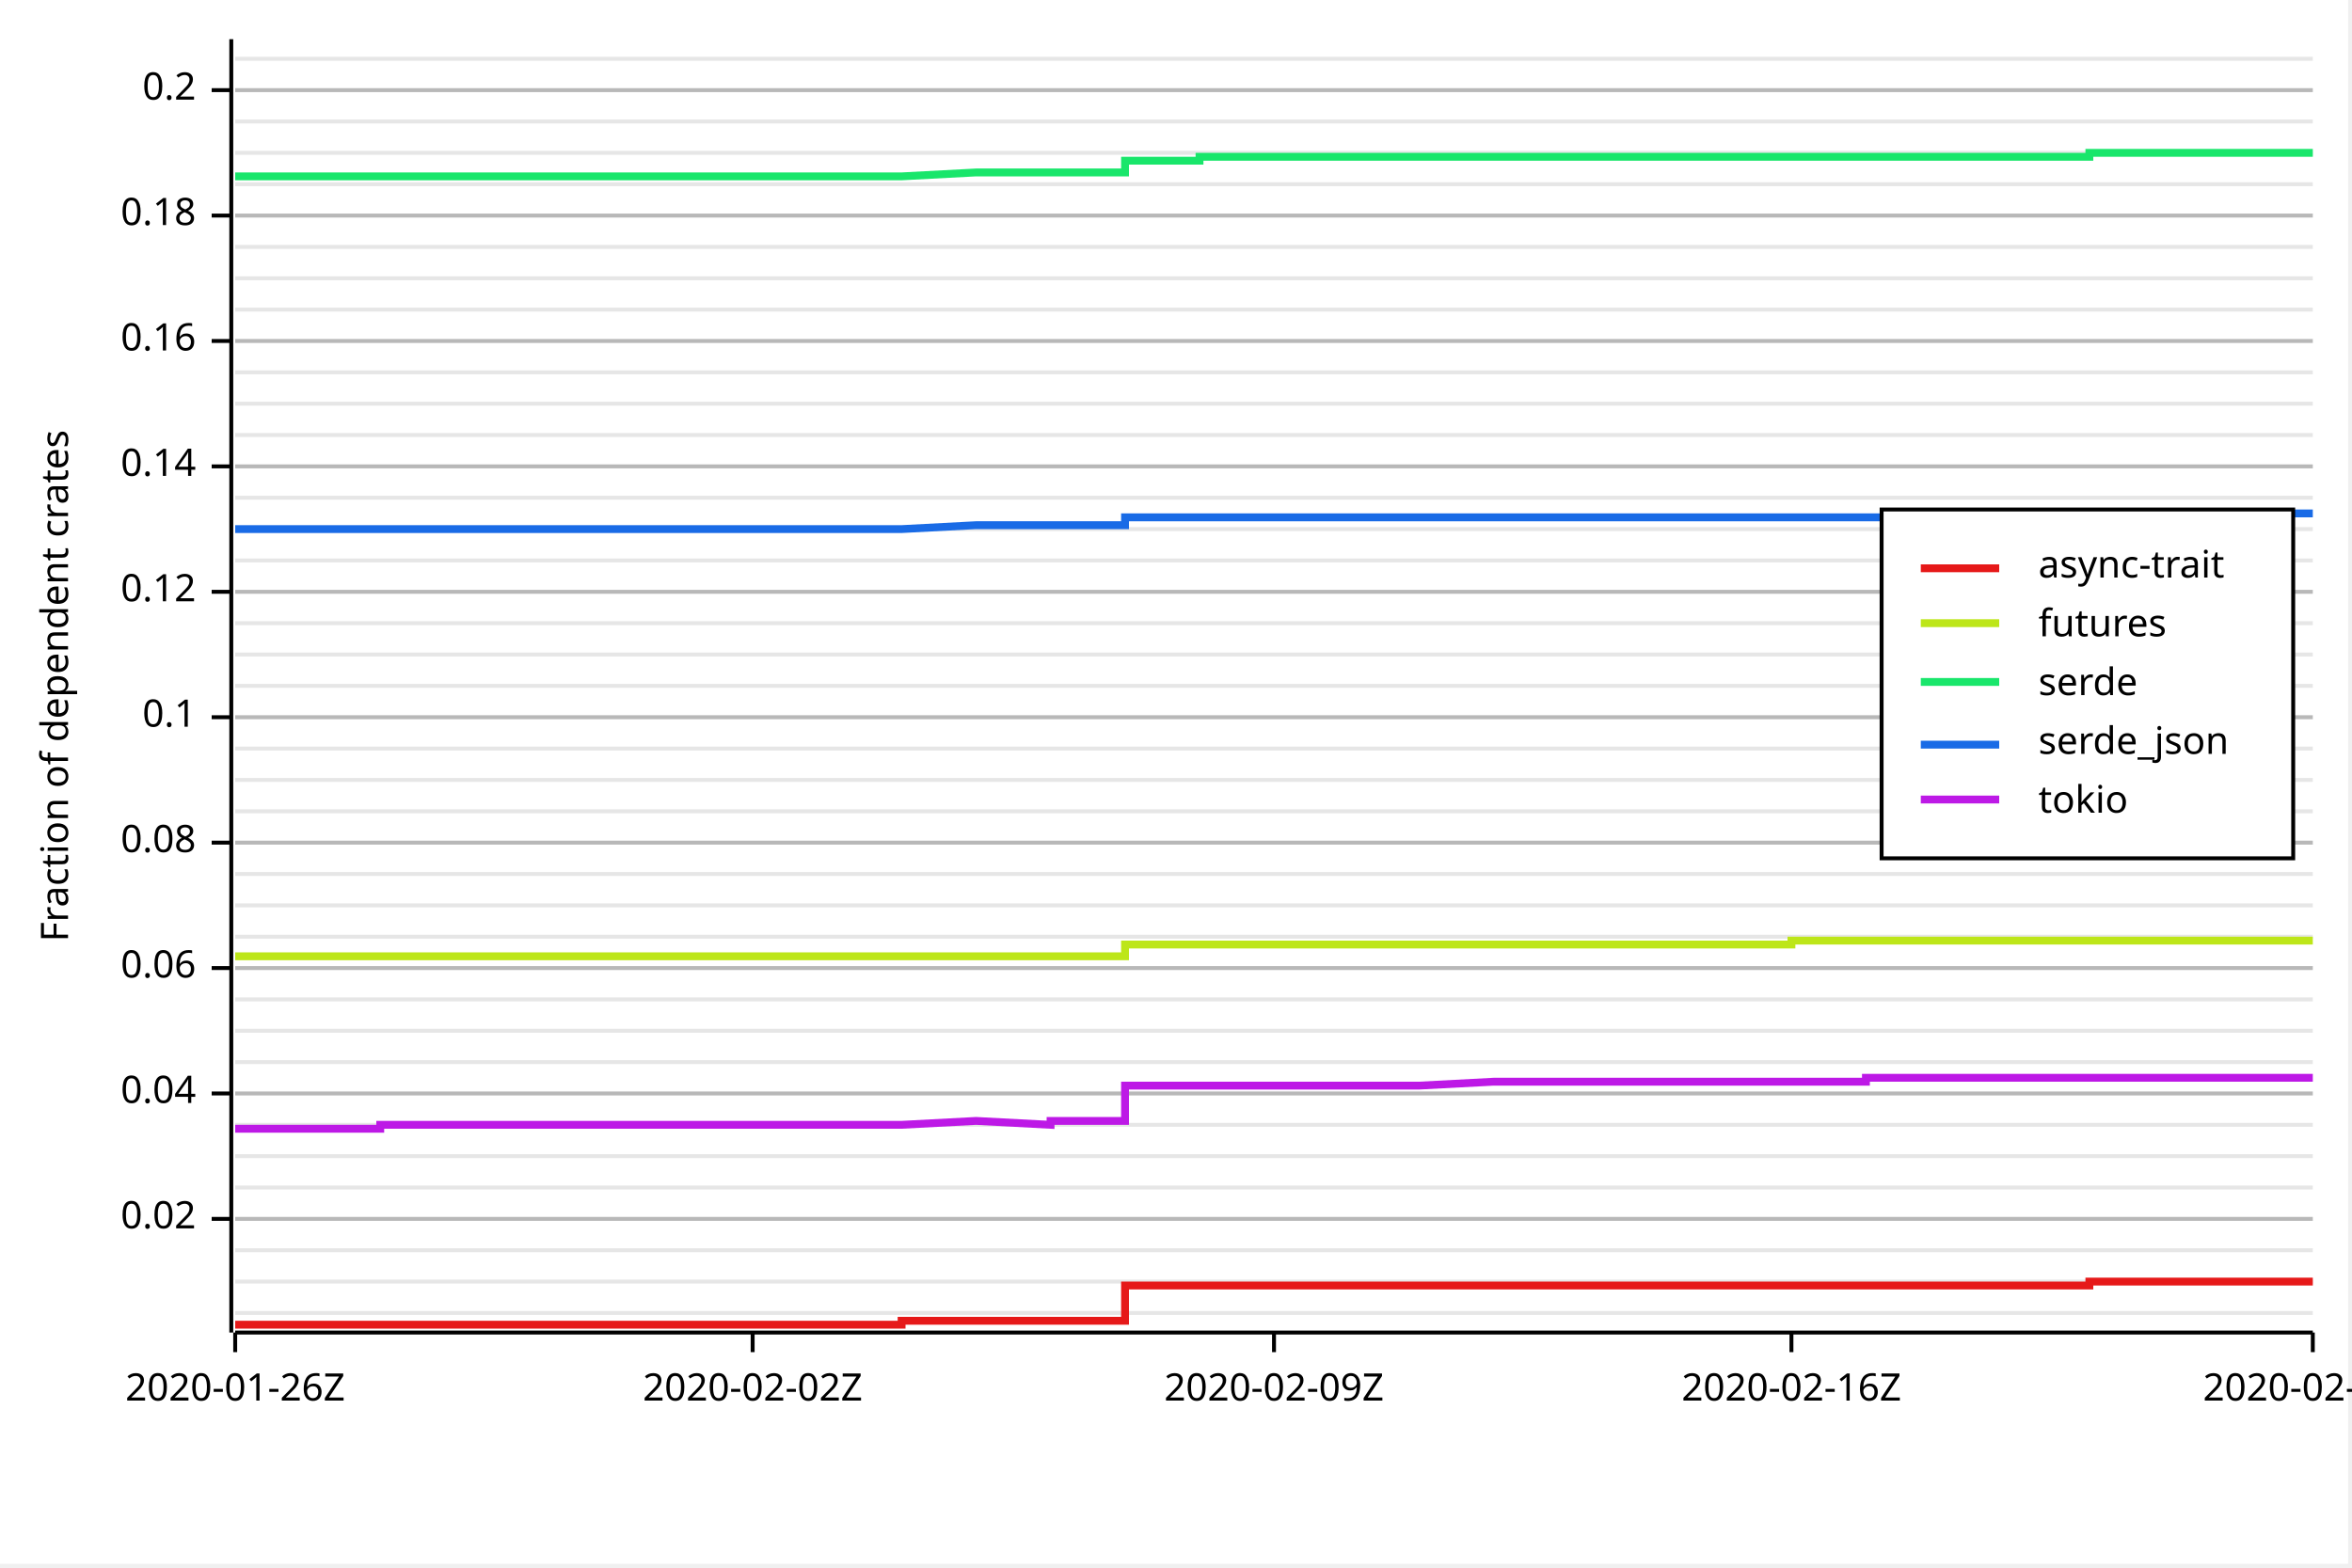
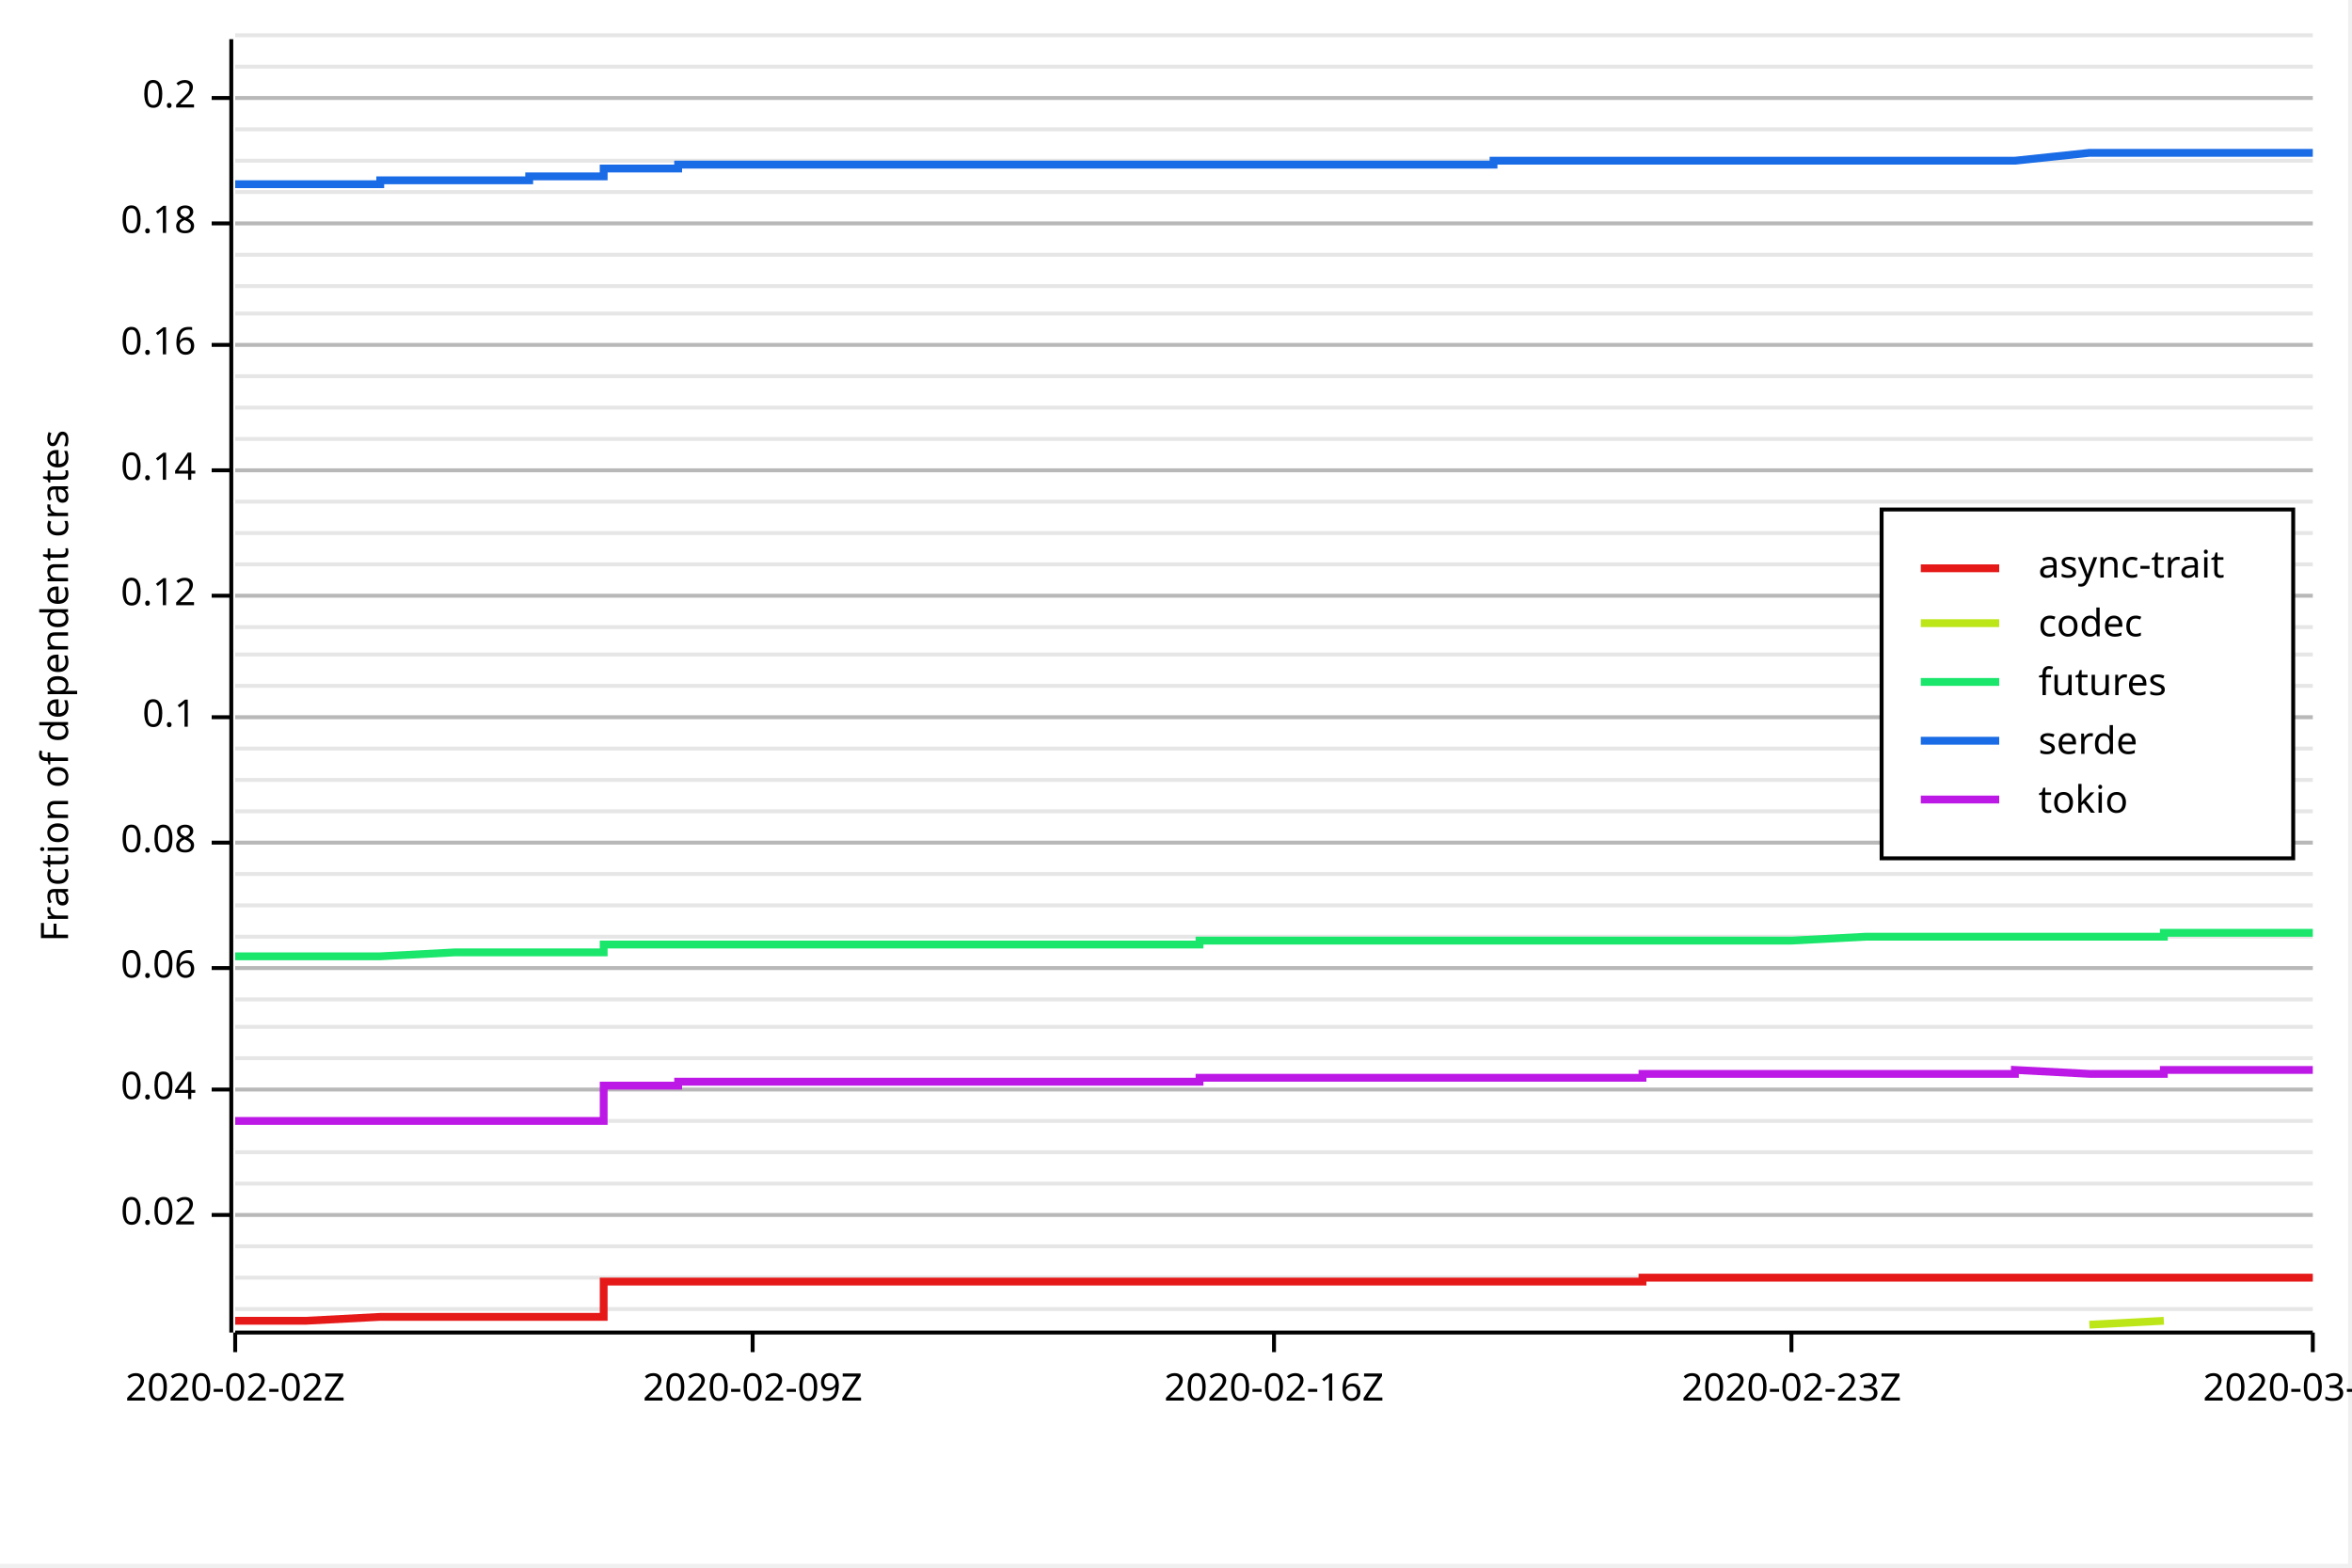
<svg xmlns="http://www.w3.org/2000/svg" width="600" height="400">
  <rect x="0" y="0" width="599" height="399" opacity="1" fill="#FFFFFF" stroke="none" />
-   <line opacity="0.1" stroke="#000000" stroke-width="1" x1="60" y1="335" x2="590" y2="335" />
-   <line opacity="0.1" stroke="#000000" stroke-width="1" x1="60" y1="327" x2="590" y2="327" />
-   <line opacity="0.1" stroke="#000000" stroke-width="1" x1="60" y1="319" x2="590" y2="319" />
-   <line opacity="0.1" stroke="#000000" stroke-width="1" x1="60" y1="311" x2="590" y2="311" />
-   <line opacity="0.1" stroke="#000000" stroke-width="1" x1="60" y1="303" x2="590" y2="303" />
-   <line opacity="0.1" stroke="#000000" stroke-width="1" x1="60" y1="295" x2="590" y2="295" />
-   <line opacity="0.1" stroke="#000000" stroke-width="1" x1="60" y1="287" x2="590" y2="287" />
-   <line opacity="0.1" stroke="#000000" stroke-width="1" x1="60" y1="279" x2="590" y2="279" />
-   <line opacity="0.1" stroke="#000000" stroke-width="1" x1="60" y1="271" x2="590" y2="271" />
-   <line opacity="0.1" stroke="#000000" stroke-width="1" x1="60" y1="263" x2="590" y2="263" />
+   <line opacity="0.1" stroke="#000000" stroke-width="1" x1="60" y1="334" x2="590" y2="334" />
+   <line opacity="0.1" stroke="#000000" stroke-width="1" x1="60" y1="326" x2="590" y2="326" />
+   <line opacity="0.1" stroke="#000000" stroke-width="1" x1="60" y1="318" x2="590" y2="318" />
+   <line opacity="0.1" stroke="#000000" stroke-width="1" x1="60" y1="310" x2="590" y2="310" />
+   <line opacity="0.1" stroke="#000000" stroke-width="1" x1="60" y1="302" x2="590" y2="302" />
+   <line opacity="0.1" stroke="#000000" stroke-width="1" x1="60" y1="294" x2="590" y2="294" />
+   <line opacity="0.1" stroke="#000000" stroke-width="1" x1="60" y1="286" x2="590" y2="286" />
+   <line opacity="0.1" stroke="#000000" stroke-width="1" x1="60" y1="278" x2="590" y2="278" />
+   <line opacity="0.1" stroke="#000000" stroke-width="1" x1="60" y1="270" x2="590" y2="270" />
+   <line opacity="0.1" stroke="#000000" stroke-width="1" x1="60" y1="262" x2="590" y2="262" />
  <line opacity="0.1" stroke="#000000" stroke-width="1" x1="60" y1="255" x2="590" y2="255" />
  <line opacity="0.1" stroke="#000000" stroke-width="1" x1="60" y1="247" x2="590" y2="247" />
  <line opacity="0.1" stroke="#000000" stroke-width="1" x1="60" y1="239" x2="590" y2="239" />
  <line opacity="0.1" stroke="#000000" stroke-width="1" x1="60" y1="231" x2="590" y2="231" />
  <line opacity="0.1" stroke="#000000" stroke-width="1" x1="60" y1="223" x2="590" y2="223" />
  <line opacity="0.1" stroke="#000000" stroke-width="1" x1="60" y1="215" x2="590" y2="215" />
  <line opacity="0.1" stroke="#000000" stroke-width="1" x1="60" y1="207" x2="590" y2="207" />
  <line opacity="0.1" stroke="#000000" stroke-width="1" x1="60" y1="199" x2="590" y2="199" />
  <line opacity="0.1" stroke="#000000" stroke-width="1" x1="60" y1="191" x2="590" y2="191" />
  <line opacity="0.1" stroke="#000000" stroke-width="1" x1="60" y1="183" x2="590" y2="183" />
  <line opacity="0.1" stroke="#000000" stroke-width="1" x1="60" y1="175" x2="590" y2="175" />
  <line opacity="0.1" stroke="#000000" stroke-width="1" x1="60" y1="167" x2="590" y2="167" />
-   <line opacity="0.1" stroke="#000000" stroke-width="1" x1="60" y1="159" x2="590" y2="159" />
-   <line opacity="0.1" stroke="#000000" stroke-width="1" x1="60" y1="151" x2="590" y2="151" />
-   <line opacity="0.1" stroke="#000000" stroke-width="1" x1="60" y1="143" x2="590" y2="143" />
-   <line opacity="0.1" stroke="#000000" stroke-width="1" x1="60" y1="135" x2="590" y2="135" />
-   <line opacity="0.1" stroke="#000000" stroke-width="1" x1="60" y1="127" x2="590" y2="127" />
-   <line opacity="0.1" stroke="#000000" stroke-width="1" x1="60" y1="119" x2="590" y2="119" />
-   <line opacity="0.1" stroke="#000000" stroke-width="1" x1="60" y1="111" x2="590" y2="111" />
-   <line opacity="0.1" stroke="#000000" stroke-width="1" x1="60" y1="103" x2="590" y2="103" />
-   <line opacity="0.1" stroke="#000000" stroke-width="1" x1="60" y1="95" x2="590" y2="95" />
-   <line opacity="0.1" stroke="#000000" stroke-width="1" x1="60" y1="87" x2="590" y2="87" />
-   <line opacity="0.1" stroke="#000000" stroke-width="1" x1="60" y1="79" x2="590" y2="79" />
-   <line opacity="0.1" stroke="#000000" stroke-width="1" x1="60" y1="71" x2="590" y2="71" />
-   <line opacity="0.1" stroke="#000000" stroke-width="1" x1="60" y1="63" x2="590" y2="63" />
-   <line opacity="0.1" stroke="#000000" stroke-width="1" x1="60" y1="55" x2="590" y2="55" />
-   <line opacity="0.1" stroke="#000000" stroke-width="1" x1="60" y1="47" x2="590" y2="47" />
-   <line opacity="0.1" stroke="#000000" stroke-width="1" x1="60" y1="39" x2="590" y2="39" />
-   <line opacity="0.1" stroke="#000000" stroke-width="1" x1="60" y1="31" x2="590" y2="31" />
-   <line opacity="0.1" stroke="#000000" stroke-width="1" x1="60" y1="23" x2="590" y2="23" />
-   <line opacity="0.1" stroke="#000000" stroke-width="1" x1="60" y1="15" x2="590" y2="15" />
+   <line opacity="0.1" stroke="#000000" stroke-width="1" x1="60" y1="160" x2="590" y2="160" />
+   <line opacity="0.1" stroke="#000000" stroke-width="1" x1="60" y1="152" x2="590" y2="152" />
+   <line opacity="0.1" stroke="#000000" stroke-width="1" x1="60" y1="144" x2="590" y2="144" />
+   <line opacity="0.1" stroke="#000000" stroke-width="1" x1="60" y1="136" x2="590" y2="136" />
+   <line opacity="0.1" stroke="#000000" stroke-width="1" x1="60" y1="128" x2="590" y2="128" />
+   <line opacity="0.1" stroke="#000000" stroke-width="1" x1="60" y1="120" x2="590" y2="120" />
+   <line opacity="0.1" stroke="#000000" stroke-width="1" x1="60" y1="112" x2="590" y2="112" />
+   <line opacity="0.1" stroke="#000000" stroke-width="1" x1="60" y1="104" x2="590" y2="104" />
+   <line opacity="0.1" stroke="#000000" stroke-width="1" x1="60" y1="96" x2="590" y2="96" />
+   <line opacity="0.1" stroke="#000000" stroke-width="1" x1="60" y1="88" x2="590" y2="88" />
+   <line opacity="0.1" stroke="#000000" stroke-width="1" x1="60" y1="80" x2="590" y2="80" />
+   <line opacity="0.1" stroke="#000000" stroke-width="1" x1="60" y1="73" x2="590" y2="73" />
+   <line opacity="0.1" stroke="#000000" stroke-width="1" x1="60" y1="65" x2="590" y2="65" />
+   <line opacity="0.1" stroke="#000000" stroke-width="1" x1="60" y1="57" x2="590" y2="57" />
+   <line opacity="0.1" stroke="#000000" stroke-width="1" x1="60" y1="49" x2="590" y2="49" />
+   <line opacity="0.1" stroke="#000000" stroke-width="1" x1="60" y1="41" x2="590" y2="41" />
+   <line opacity="0.1" stroke="#000000" stroke-width="1" x1="60" y1="33" x2="590" y2="33" />
+   <line opacity="0.1" stroke="#000000" stroke-width="1" x1="60" y1="25" x2="590" y2="25" />
+   <line opacity="0.1" stroke="#000000" stroke-width="1" x1="60" y1="17" x2="590" y2="17" />
+   <line opacity="0.1" stroke="#000000" stroke-width="1" x1="60" y1="9" x2="590" y2="9" />
  <text x="10" y="175" dy="0.76em" text-anchor="middle" font-family="sans-serif" font-size="9.677" opacity="1" fill="#000000" transform="rotate(270, 10, 175)">
Fraction of dependent crates
</text>
-   <line opacity="0.2" stroke="#000000" stroke-width="1" x1="60" y1="311" x2="590" y2="311" />
-   <line opacity="0.2" stroke="#000000" stroke-width="1" x1="60" y1="279" x2="590" y2="279" />
+   <line opacity="0.2" stroke="#000000" stroke-width="1" x1="60" y1="310" x2="590" y2="310" />
+   <line opacity="0.2" stroke="#000000" stroke-width="1" x1="60" y1="278" x2="590" y2="278" />
  <line opacity="0.2" stroke="#000000" stroke-width="1" x1="60" y1="247" x2="590" y2="247" />
  <line opacity="0.2" stroke="#000000" stroke-width="1" x1="60" y1="215" x2="590" y2="215" />
  <line opacity="0.2" stroke="#000000" stroke-width="1" x1="60" y1="183" x2="590" y2="183" />
-   <line opacity="0.2" stroke="#000000" stroke-width="1" x1="60" y1="151" x2="590" y2="151" />
-   <line opacity="0.2" stroke="#000000" stroke-width="1" x1="60" y1="119" x2="590" y2="119" />
-   <line opacity="0.2" stroke="#000000" stroke-width="1" x1="60" y1="87" x2="590" y2="87" />
-   <line opacity="0.2" stroke="#000000" stroke-width="1" x1="60" y1="55" x2="590" y2="55" />
-   <line opacity="0.2" stroke="#000000" stroke-width="1" x1="60" y1="23" x2="590" y2="23" />
+   <line opacity="0.2" stroke="#000000" stroke-width="1" x1="60" y1="152" x2="590" y2="152" />
+   <line opacity="0.2" stroke="#000000" stroke-width="1" x1="60" y1="120" x2="590" y2="120" />
+   <line opacity="0.2" stroke="#000000" stroke-width="1" x1="60" y1="88" x2="590" y2="88" />
+   <line opacity="0.2" stroke="#000000" stroke-width="1" x1="60" y1="57" x2="590" y2="57" />
+   <line opacity="0.2" stroke="#000000" stroke-width="1" x1="60" y1="25" x2="590" y2="25" />
  <polyline fill="none" opacity="1" stroke="#000000" stroke-width="1" points="59,10 59,340 " />
-   <text x="50" y="311" dy="0.5ex" text-anchor="end" font-family="sans-serif" font-size="9.677" opacity="1" fill="#000000">
+   <text x="50" y="310" dy="0.5ex" text-anchor="end" font-family="sans-serif" font-size="9.677" opacity="1" fill="#000000">
0.02
</text>
-   <polyline fill="none" opacity="1" stroke="#000000" stroke-width="1" points="54,311 59,311 " />
-   <text x="50" y="279" dy="0.5ex" text-anchor="end" font-family="sans-serif" font-size="9.677" opacity="1" fill="#000000">
+   <polyline fill="none" opacity="1" stroke="#000000" stroke-width="1" points="54,310 59,310 " />
+   <text x="50" y="278" dy="0.5ex" text-anchor="end" font-family="sans-serif" font-size="9.677" opacity="1" fill="#000000">
0.04
</text>
-   <polyline fill="none" opacity="1" stroke="#000000" stroke-width="1" points="54,279 59,279 " />
+   <polyline fill="none" opacity="1" stroke="#000000" stroke-width="1" points="54,278 59,278 " />
  <text x="50" y="247" dy="0.5ex" text-anchor="end" font-family="sans-serif" font-size="9.677" opacity="1" fill="#000000">
0.06
</text>
  <polyline fill="none" opacity="1" stroke="#000000" stroke-width="1" points="54,247 59,247 " />
  <text x="50" y="215" dy="0.5ex" text-anchor="end" font-family="sans-serif" font-size="9.677" opacity="1" fill="#000000">
0.08
</text>
  <polyline fill="none" opacity="1" stroke="#000000" stroke-width="1" points="54,215 59,215 " />
  <text x="50" y="183" dy="0.5ex" text-anchor="end" font-family="sans-serif" font-size="9.677" opacity="1" fill="#000000">
0.1
</text>
  <polyline fill="none" opacity="1" stroke="#000000" stroke-width="1" points="54,183 59,183 " />
-   <text x="50" y="151" dy="0.5ex" text-anchor="end" font-family="sans-serif" font-size="9.677" opacity="1" fill="#000000">
+   <text x="50" y="152" dy="0.5ex" text-anchor="end" font-family="sans-serif" font-size="9.677" opacity="1" fill="#000000">
0.12
</text>
-   <polyline fill="none" opacity="1" stroke="#000000" stroke-width="1" points="54,151 59,151 " />
-   <text x="50" y="119" dy="0.5ex" text-anchor="end" font-family="sans-serif" font-size="9.677" opacity="1" fill="#000000">
+   <polyline fill="none" opacity="1" stroke="#000000" stroke-width="1" points="54,152 59,152 " />
+   <text x="50" y="120" dy="0.5ex" text-anchor="end" font-family="sans-serif" font-size="9.677" opacity="1" fill="#000000">
0.14
</text>
-   <polyline fill="none" opacity="1" stroke="#000000" stroke-width="1" points="54,119 59,119 " />
-   <text x="50" y="87" dy="0.5ex" text-anchor="end" font-family="sans-serif" font-size="9.677" opacity="1" fill="#000000">
+   <polyline fill="none" opacity="1" stroke="#000000" stroke-width="1" points="54,120 59,120 " />
+   <text x="50" y="88" dy="0.5ex" text-anchor="end" font-family="sans-serif" font-size="9.677" opacity="1" fill="#000000">
0.16
</text>
-   <polyline fill="none" opacity="1" stroke="#000000" stroke-width="1" points="54,87 59,87 " />
-   <text x="50" y="55" dy="0.5ex" text-anchor="end" font-family="sans-serif" font-size="9.677" opacity="1" fill="#000000">
+   <polyline fill="none" opacity="1" stroke="#000000" stroke-width="1" points="54,88 59,88 " />
+   <text x="50" y="57" dy="0.5ex" text-anchor="end" font-family="sans-serif" font-size="9.677" opacity="1" fill="#000000">
0.18
</text>
-   <polyline fill="none" opacity="1" stroke="#000000" stroke-width="1" points="54,55 59,55 " />
-   <text x="50" y="23" dy="0.5ex" text-anchor="end" font-family="sans-serif" font-size="9.677" opacity="1" fill="#000000">
+   <polyline fill="none" opacity="1" stroke="#000000" stroke-width="1" points="54,57 59,57 " />
+   <text x="50" y="25" dy="0.5ex" text-anchor="end" font-family="sans-serif" font-size="9.677" opacity="1" fill="#000000">
0.2
</text>
-   <polyline fill="none" opacity="1" stroke="#000000" stroke-width="1" points="54,23 59,23 " />
+   <polyline fill="none" opacity="1" stroke="#000000" stroke-width="1" points="54,25 59,25 " />
  <polyline fill="none" opacity="1" stroke="#000000" stroke-width="1" points="60,340 590,340 " />
  <text x="60" y="350" dy="0.76em" text-anchor="middle" font-family="sans-serif" font-size="9.677" opacity="1" fill="#000000">
- 2020-01-26Z
+ 2020-02-02Z
</text>
  <polyline fill="none" opacity="1" stroke="#000000" stroke-width="1" points="60,340 60,345 " />
  <text x="192" y="350" dy="0.76em" text-anchor="middle" font-family="sans-serif" font-size="9.677" opacity="1" fill="#000000">
- 2020-02-02Z
+ 2020-02-09Z
</text>
  <polyline fill="none" opacity="1" stroke="#000000" stroke-width="1" points="192,340 192,345 " />
  <text x="325" y="350" dy="0.76em" text-anchor="middle" font-family="sans-serif" font-size="9.677" opacity="1" fill="#000000">
- 2020-02-09Z
+ 2020-02-16Z
</text>
  <polyline fill="none" opacity="1" stroke="#000000" stroke-width="1" points="325,340 325,345 " />
  <text x="457" y="350" dy="0.76em" text-anchor="middle" font-family="sans-serif" font-size="9.677" opacity="1" fill="#000000">
- 2020-02-16Z
+ 2020-02-23Z
</text>
  <polyline fill="none" opacity="1" stroke="#000000" stroke-width="1" points="457,340 457,345 " />
  <text x="590" y="350" dy="0.76em" text-anchor="middle" font-family="sans-serif" font-size="9.677" opacity="1" fill="#000000">
- 2020-02-23Z
+ 2020-03-01Z
</text>
  <polyline fill="none" opacity="1" stroke="#000000" stroke-width="1" points="590,340 590,345 " />
-   <polyline fill="none" opacity="1" stroke="#E61919" stroke-width="2" points="60,338 60,338 78,338 97,338 97,338 116,338 135,338 135,338 173,338 192,338 211,338 230,338 230,337 249,337 268,337 268,337 287,337 287,328 306,328 306,328 325,328 325,328 343,328 343,328 362,328 362,328 381,328 400,328 400,328 419,328 419,328 438,328 438,328 457,328 457,328 476,328 476,328 495,328 514,328 514,328 533,328 533,327 552,327 552,327 571,327 590,327 " />
-   <polyline fill="none" opacity="1" stroke="#BDE619" stroke-width="2" points="60,244 60,244 78,244 78,244 97,244 97,244 116,244 116,244 135,244 135,244 154,244 173,244 173,244 192,244 211,244 230,244 230,244 249,244 268,244 268,244 287,244 287,241 306,241 306,241 325,241 325,241 343,241 343,241 362,241 362,241 381,241 400,241 400,241 419,241 419,241 438,241 438,241 457,241 457,240 476,240 476,240 495,240 514,240 514,240 533,240 533,240 552,240 552,240 571,240 590,240 " />
-   <polyline fill="none" opacity="1" stroke="#19E66B" stroke-width="2" points="60,45 60,45 78,45 78,45 97,45 97,45 116,45 116,45 135,45 135,45 154,45 173,45 173,45 192,45 211,45 230,45 230,45 249,44 268,44 268,44 287,44 287,41 306,41 306,40 325,40 325,40 343,40 343,40 362,40 362,40 381,40 400,40 400,40 419,40 419,40 438,40 438,40 457,40 457,40 476,40 476,40 495,40 514,40 514,40 533,40 533,39 552,39 552,39 571,39 590,39 " />
-   <polyline fill="none" opacity="1" stroke="#196BE6" stroke-width="2" points="60,135 60,135 78,135 78,135 97,135 97,135 116,135 116,135 135,135 135,135 154,135 173,135 173,135 192,135 211,135 230,135 230,135 249,134 268,134 268,134 287,134 287,132 306,132 306,132 325,132 325,132 343,132 343,132 362,132 362,132 381,132 400,132 400,132 419,132 419,132 438,132 438,132 457,132 457,132 476,132 476,132 495,132 514,132 514,131 533,131 533,131 552,131 552,131 571,131 590,131 " />
-   <polyline fill="none" opacity="1" stroke="#BD19E6" stroke-width="2" points="60,288 60,288 78,288 78,288 97,288 97,287 116,287 116,287 135,287 135,287 154,287 173,287 173,287 192,287 211,287 230,287 230,287 249,286 268,287 268,286 287,286 287,277 306,277 306,277 325,277 325,277 343,277 343,277 362,277 362,277 381,276 400,276 400,276 419,276 419,276 438,276 438,276 457,276 457,276 476,276 476,275 495,275 514,275 514,275 533,275 533,275 552,275 552,275 571,275 590,275 " />
+   <polyline fill="none" opacity="1" stroke="#E61919" stroke-width="2" points="60,337 78,337 97,336 97,336 116,336 135,336 135,336 154,336 154,327 173,327 173,327 192,327 192,327 211,327 211,327 230,327 230,327 249,327 268,327 268,327 287,327 287,327 306,327 306,327 325,327 325,327 343,327 343,327 362,327 381,327 381,327 400,327 400,327 419,327 419,326 438,326 457,326 457,326 476,326 495,326 495,326 514,326 514,326 533,326 552,326 571,326 571,326 590,326 " />
+   <polyline fill="none" opacity="1" stroke="#BDE619" stroke-width="2" points="533,338 552,337 " />
+   <polyline fill="none" opacity="1" stroke="#19E66B" stroke-width="2" points="60,244 78,244 97,244 97,244 116,243 135,243 135,243 154,243 154,241 173,241 173,241 192,241 192,241 211,241 211,241 230,241 230,241 249,241 268,241 268,241 287,241 287,241 306,241 306,240 325,240 325,240 343,240 343,240 362,240 381,240 381,240 400,240 400,240 419,240 419,240 438,240 457,240 457,240 476,239 495,239 495,239 514,239 514,239 533,239 552,239 552,238 571,238 571,238 590,238 " />
+   <polyline fill="none" opacity="1" stroke="#196BE6" stroke-width="2" points="60,47 78,47 97,47 97,46 116,46 135,46 135,45 154,45 154,43 173,43 173,42 192,42 192,42 211,42 211,42 230,42 230,42 249,42 268,42 268,42 287,42 287,42 306,42 306,42 325,42 325,42 343,42 343,42 362,42 381,42 381,41 400,41 400,41 419,41 419,41 438,41 457,41 457,41 476,41 495,41 495,41 514,41 514,41 533,39 552,39 552,39 571,39 571,39 590,39 " />
+   <polyline fill="none" opacity="1" stroke="#BD19E6" stroke-width="2" points="60,286 78,286 97,286 97,286 116,286 135,286 135,286 154,286 154,277 173,277 173,276 192,276 192,276 211,276 211,276 230,276 230,276 249,276 268,276 268,276 287,276 287,276 306,276 306,275 325,275 325,275 343,275 343,275 362,275 381,275 381,275 400,275 400,275 419,275 419,274 438,274 457,274 457,274 476,274 495,274 495,274 514,274 514,273 533,274 552,274 552,273 571,273 571,273 590,273 " />
  <rect x="480" y="130" width="105" height="89" opacity="1" fill="#FFFFFF" stroke="none" />
  <rect x="480" y="130" width="105" height="89" opacity="1" fill="none" stroke="#000000" />
  <text x="520" y="140" dy="0.76em" text-anchor="start" font-family="sans-serif" font-size="9.677" opacity="1" fill="#000000">
async-trait
</text>
  <text x="520" y="155" dy="0.76em" text-anchor="start" font-family="sans-serif" font-size="9.677" opacity="1" fill="#000000">
+ codec
+ </text>
+   <text x="520" y="170" dy="0.76em" text-anchor="start" font-family="sans-serif" font-size="9.677" opacity="1" fill="#000000">
futures
</text>
-   <text x="520" y="170" dy="0.76em" text-anchor="start" font-family="sans-serif" font-size="9.677" opacity="1" fill="#000000">
+   <text x="520" y="185" dy="0.76em" text-anchor="start" font-family="sans-serif" font-size="9.677" opacity="1" fill="#000000">
serde
- </text>
-   <text x="520" y="185" dy="0.76em" text-anchor="start" font-family="sans-serif" font-size="9.677" opacity="1" fill="#000000">
- serde_json
</text>
  <text x="520" y="200" dy="0.76em" text-anchor="start" font-family="sans-serif" font-size="9.677" opacity="1" fill="#000000">
tokio
</text>
  <polyline fill="none" opacity="1" stroke="#E61919" stroke-width="2" points="490,145 510,145 " />
  <polyline fill="none" opacity="1" stroke="#BDE619" stroke-width="2" points="490,159 510,159 " />
  <polyline fill="none" opacity="1" stroke="#19E66B" stroke-width="2" points="490,174 510,174 " />
-   <polyline fill="none" opacity="1" stroke="#196BE6" stroke-width="2" points="490,190 510,190 " />
+   <polyline fill="none" opacity="1" stroke="#196BE6" stroke-width="2" points="490,189 510,189 " />
  <polyline fill="none" opacity="1" stroke="#BD19E6" stroke-width="2" points="490,204 510,204 " />
</svg>
